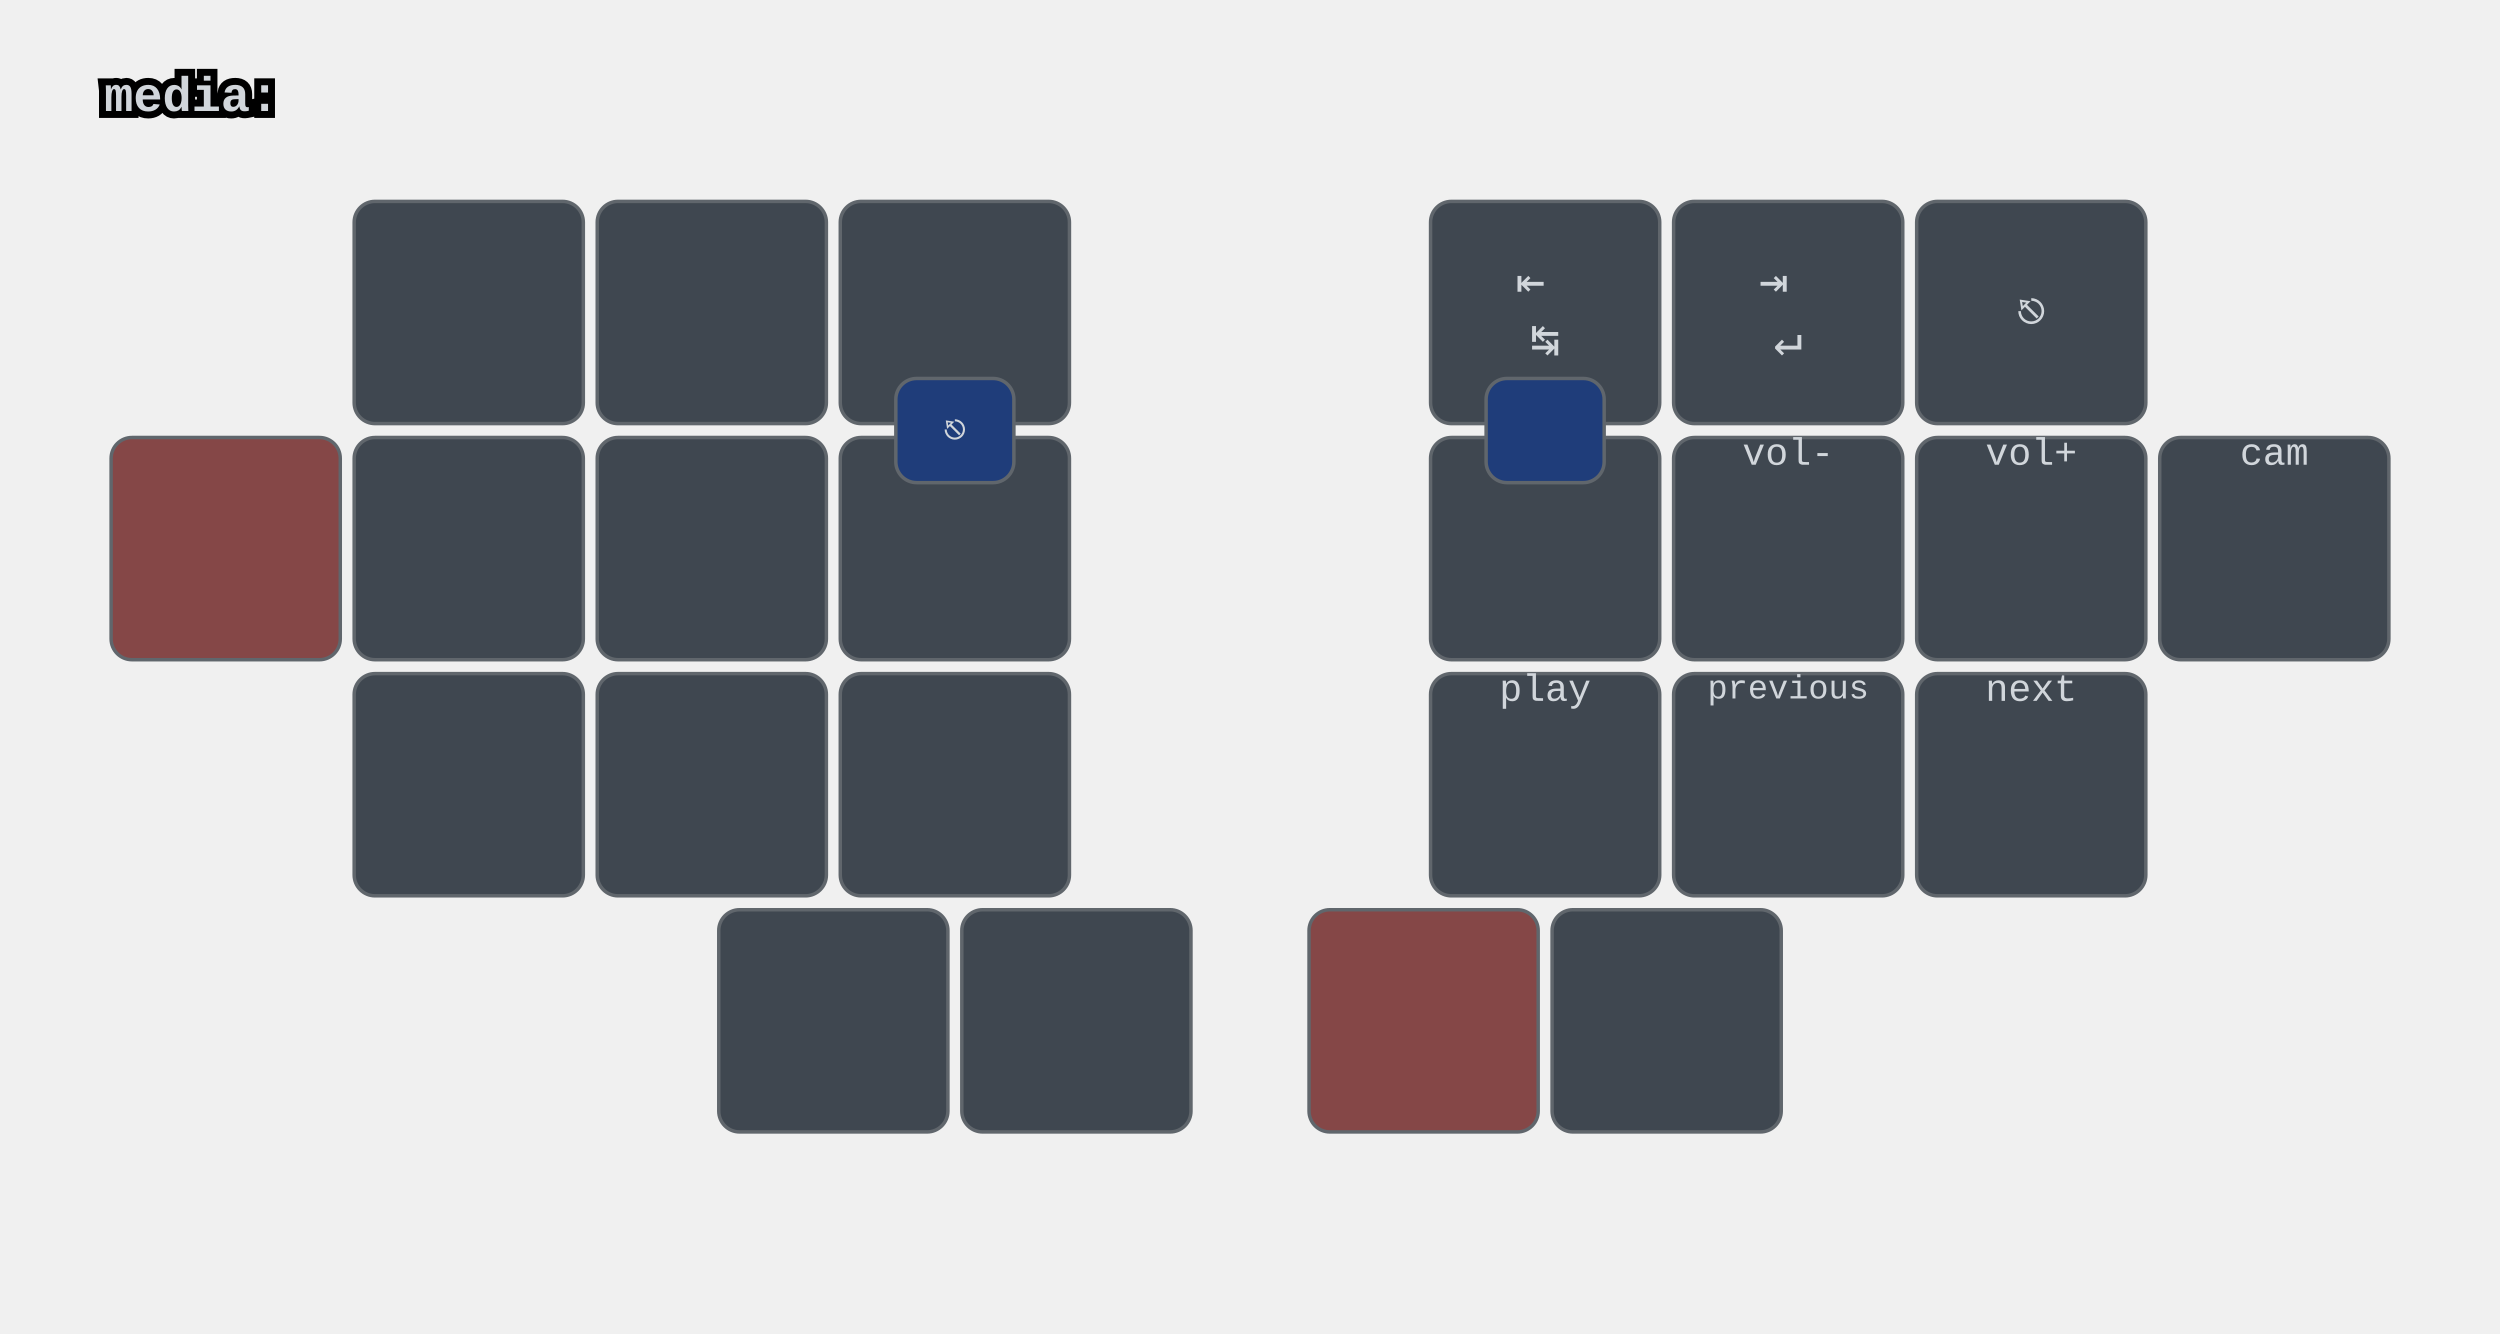
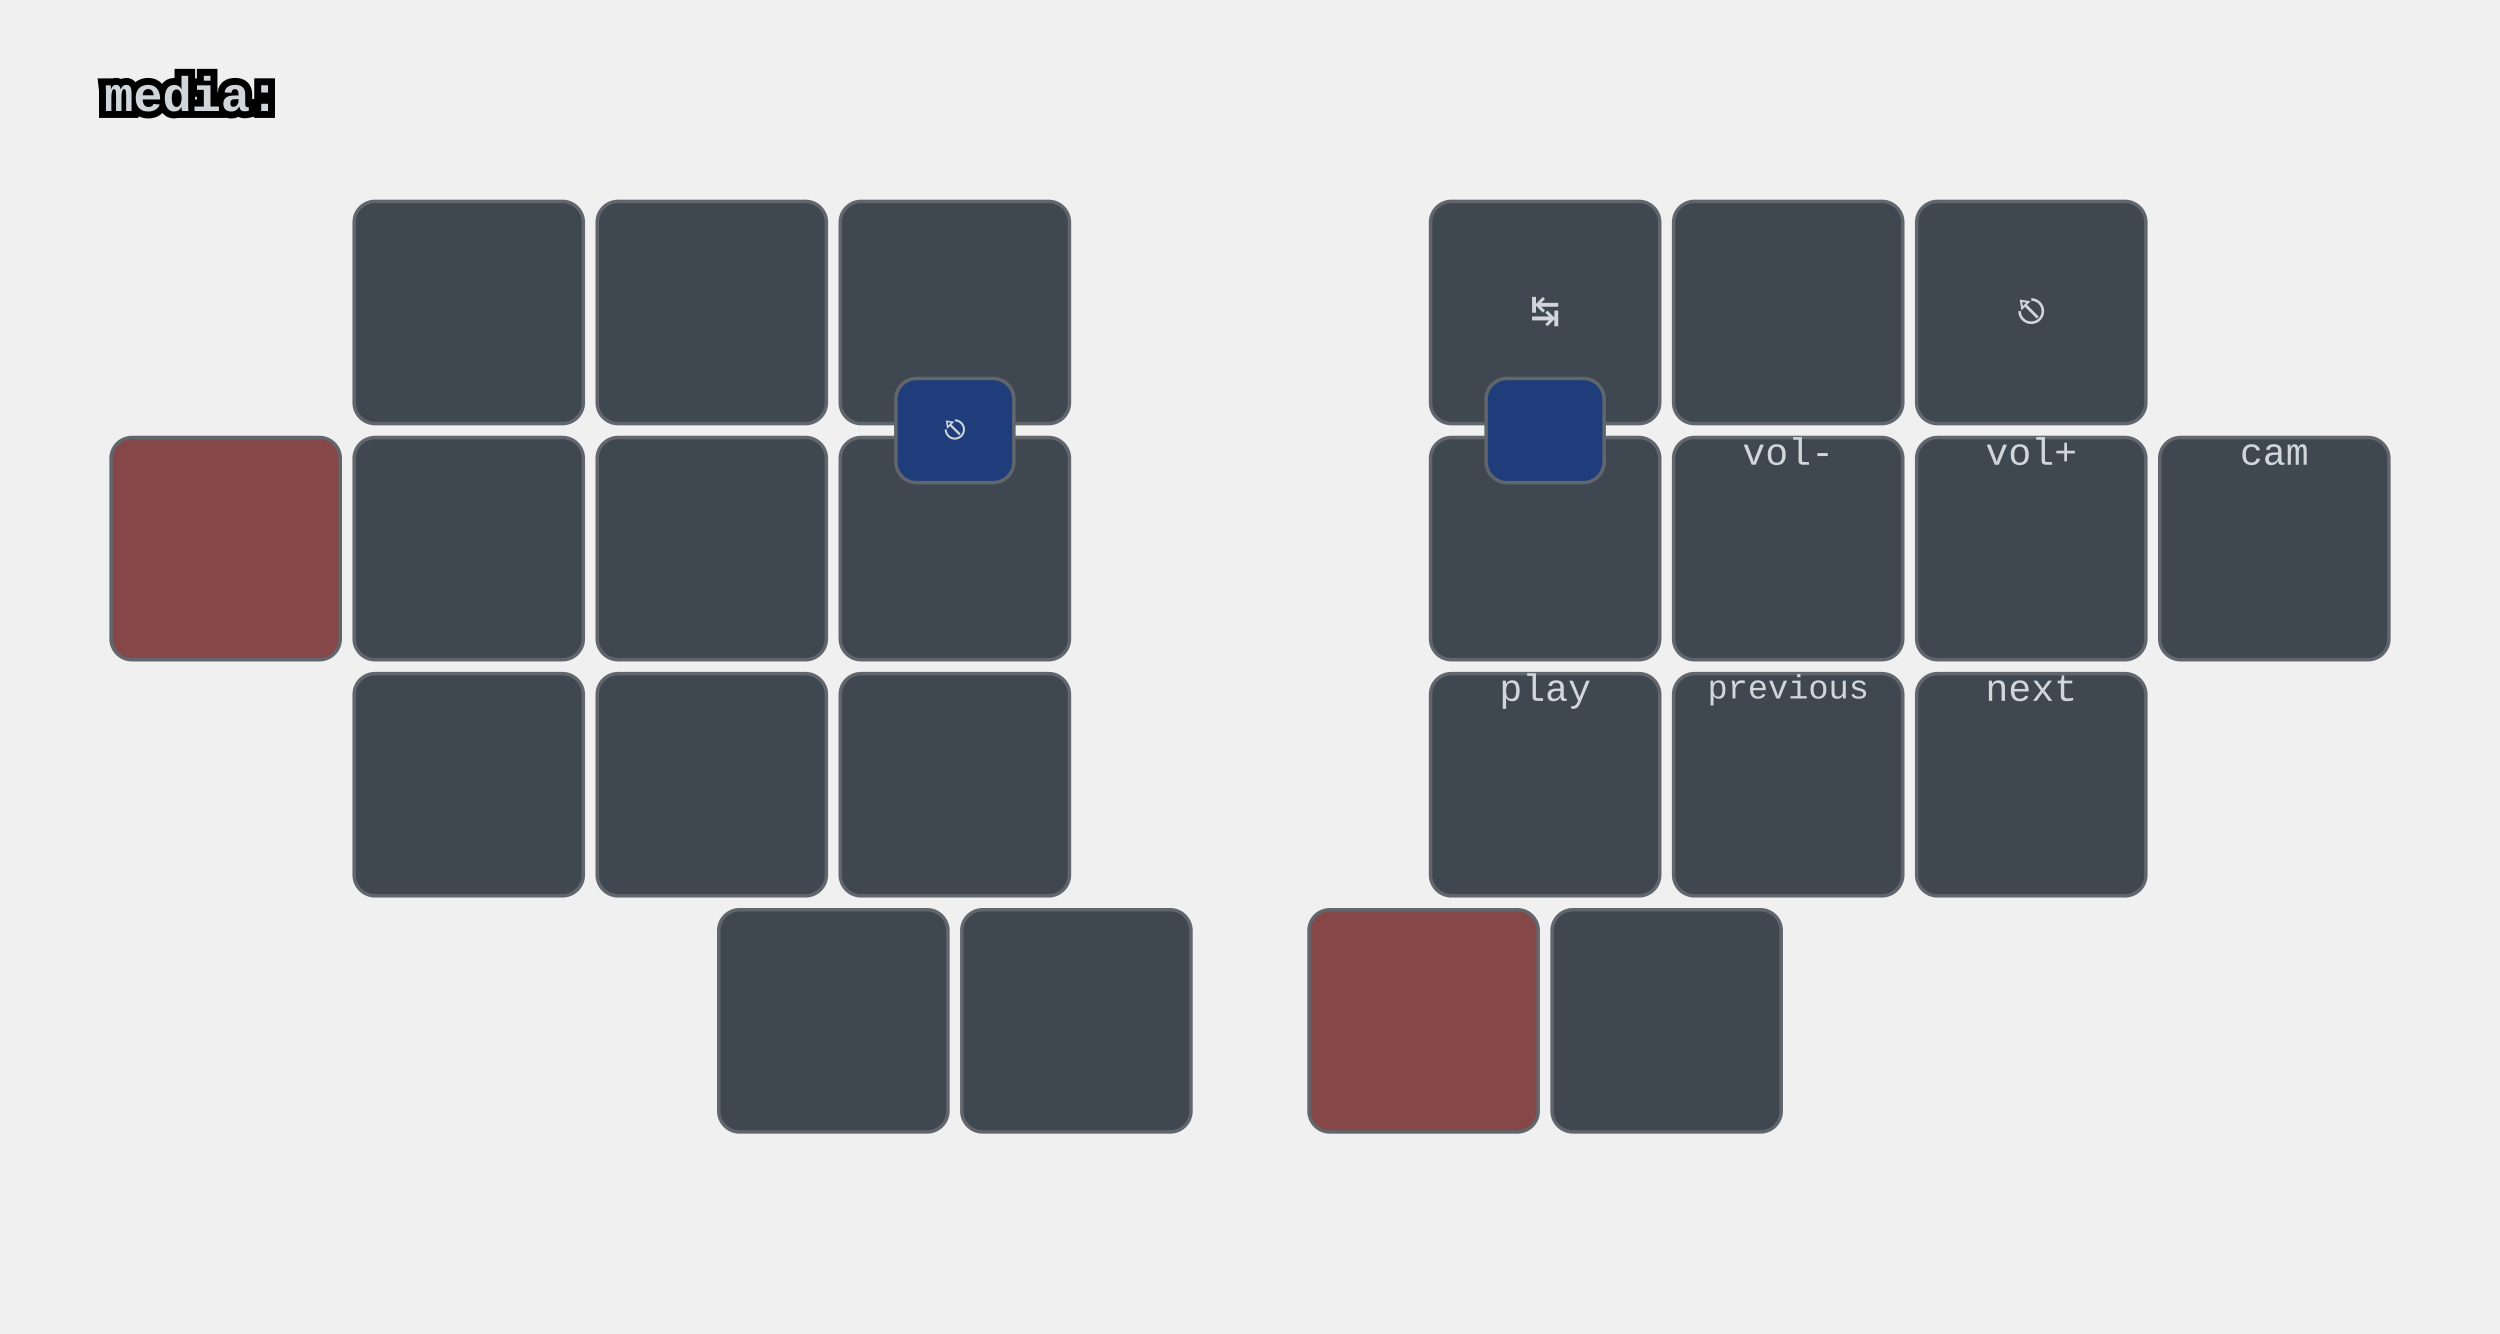
<svg xmlns="http://www.w3.org/2000/svg" xmlns:xlink="http://www.w3.org/1999/xlink" width="720" height="384" viewBox="0 0 720 384" class="keymap">
  <defs>/* start glyphs */
<svg id="mdi:apple-keyboard-command">
      <svg id="mdi-apple-keyboard-command" viewBox="0 0 24 24">
        <path d="M6,2A4,4 0 0,1 10,6V8H14V6A4,4 0 0,1 18,2A4,4 0 0,1 22,6A4,4 0 0,1 18,10H16V14H18A4,4 0 0,1 22,18A4,4 0 0,1 18,22A4,4 0 0,1 14,18V16H10V18A4,4 0 0,1 6,22A4,4 0 0,1 2,18A4,4 0 0,1 6,14H8V10H6A4,4 0 0,1 2,6A4,4 0 0,1 6,2M16,18A2,2 0 0,0 18,20A2,2 0 0,0 20,18A2,2 0 0,0 18,16H16V18M14,10H10V14H14V10M6,16A2,2 0 0,0 4,18A2,2 0 0,0 6,20A2,2 0 0,0 8,18V16H6M8,6A2,2 0 0,0 6,4A2,2 0 0,0 4,6A2,2 0 0,0 6,8H8V6M18,8A2,2 0 0,0 20,6A2,2 0 0,0 18,4A2,2 0 0,0 16,6V8H18Z" />
      </svg>
    </svg>
    <svg id="mdi:apple-keyboard-control">
      <svg id="mdi-apple-keyboard-control" viewBox="0 0 24 24">
        <path d="M19.78,11.78L18.36,13.19L12,6.83L5.64,13.19L4.22,11.78L12,4L19.78,11.78Z" />
      </svg>
    </svg>
    <svg id="mdi:apple-keyboard-option">
      <svg id="mdi-apple-keyboard-option" viewBox="0 0 24 24">
        <path d="M3,4H9.11L16.15,18H21V20H14.88L7.84,6H3V4M14,4H21V6H14V4Z" />
      </svg>
    </svg>
    <svg id="mdi:apple-keyboard-shift">
      <svg id="mdi-apple-keyboard-shift" viewBox="0 0 24 24">
        <path d="M15,18V12H17.17L12,6.83L6.83,12H9V18H15M12,4L22,14H17V20H7V14H2L12,4Z" />
      </svg>
    </svg>
    <svg id="mdi:arrow-down">
      <svg id="mdi-arrow-down" viewBox="0 0 24 24">
        <path d="M11,4H13V16L18.5,10.5L19.92,11.92L12,19.84L4.08,11.92L5.5,10.5L11,16V4Z" />
      </svg>
    </svg>
    <svg id="mdi:arrow-down-bold-outline">
      <svg id="mdi-arrow-down-bold-outline" viewBox="0 0 24 24">
        <path d="M22,11L12,21L2,11H8V3H16V11H22M12,18L17,13H14V5H10V13H7L12,18Z" />
      </svg>
    </svg>
    <svg id="mdi:arrow-left">
      <svg id="mdi-arrow-left" viewBox="0 0 24 24">
        <path d="M20,11V13H8L13.5,18.5L12.08,19.92L4.16,12L12.08,4.08L13.5,5.5L8,11H20Z" />
      </svg>
    </svg>
    <svg id="mdi:arrow-right">
      <svg id="mdi-arrow-right" viewBox="0 0 24 24">
        <path d="M4,11V13H16L10.5,18.5L11.92,19.92L19.84,12L11.92,4.08L10.5,5.5L16,11H4Z" />
      </svg>
    </svg>
    <svg id="mdi:arrow-up">
      <svg id="mdi-arrow-up" viewBox="0 0 24 24">
        <path d="M13,20H11V8L5.5,13.5L4.08,12.08L12,4.16L19.92,12.08L18.5,13.5L13,8V20Z" />
      </svg>
    </svg>
    <svg id="mdi:arrow-up-bold-outline">
      <svg id="mdi-arrow-up-bold-outline" viewBox="0 0 24 24">
        <path d="M16,13V21H8V13H2L12,3L22,13H16M7,11H10V19H14V11H17L12,6L7,11Z" />
      </svg>
    </svg>
    <svg id="mdi:backspace-outline">
      <svg id="mdi-backspace-outline" viewBox="0 0 24 24">
        <path d="M19,15.59L17.59,17L14,13.41L10.41,17L9,15.59L12.59,12L9,8.41L10.41,7L14,10.59L17.59,7L19,8.41L15.41,12L19,15.59M22,3A2,2 0 0,1 24,5V19A2,2 0 0,1 22,21H7C6.31,21 5.77,20.64 5.41,20.11L0,12L5.41,3.88C5.77,3.35 6.31,3 7,3H22M22,5H7L2.28,12L7,19H22V5Z" />
      </svg>
    </svg>
    <svg id="mdi:backspace-reverse-outline">
      <svg id="mdi-backspace-reverse-outline" viewBox="0 0 24 24">
        <path d="M5,15.59L6.41,17L10,13.41L13.59,17L15,15.59L11.41,12L15,8.41L13.59,7L10,10.59L6.41,7L5,8.41L8.59,12L5,15.59M2,3A2,2 0 0,0 0,5V19A2,2 0 0,0 2,21H17C17.69,21 18.23,20.64 18.59,20.11L24,12L18.59,3.88C18.23,3.35 17.69,3 17,3H2M2,5H17L21.72,12L17,19H2V5Z" />
      </svg>
    </svg>
    <svg id="mdi:bluetooth">
      <svg id="mdi-bluetooth" viewBox="0 0 24 24">
        <path d="M14.88,16.29L13,18.17V14.41M13,5.83L14.88,7.71L13,9.58M17.71,7.71L12,2H11V9.58L6.41,5L5,6.41L10.59,12L5,17.58L6.41,19L11,14.41V22H12L17.71,16.29L13.41,12L17.71,7.71Z" />
      </svg>
    </svg>
    <svg id="mdi:bluetooth-off">
      <svg id="mdi-bluetooth-off" viewBox="0 0 24 24">
        <path d="M13,5.83L14.88,7.71L13.28,9.31L14.69,10.72L17.71,7.7L12,2H11V7.03L13,9.03M5.41,4L4,5.41L10.59,12L5,17.59L6.41,19L11,14.41V22H12L16.29,17.71L18.59,20L20,18.59M13,18.17V14.41L14.88,16.29" />
      </svg>
    </svg>
    <svg id="mdi:bug">
      <svg id="mdi-bug" viewBox="0 0 24 24">
        <path d="M14,12H10V10H14M14,16H10V14H14M20,8H17.19C16.74,7.22 16.12,6.55 15.37,6.04L17,4.41L15.59,3L13.42,5.17C12.96,5.06 12.5,5 12,5C11.5,5 11.04,5.06 10.59,5.17L8.41,3L7,4.41L8.62,6.04C7.88,6.55 7.26,7.22 6.81,8H4V10H6.09C6.04,10.33 6,10.66 6,11V12H4V14H6V15C6,15.34 6.04,15.67 6.09,16H4V18H6.81C7.85,19.79 9.78,21 12,21C14.22,21 16.15,19.79 17.19,18H20V16H17.91C17.96,15.67 18,15.34 18,15V14H20V12H18V11C18,10.66 17.96,10.33 17.91,10H20V8Z" />
      </svg>
    </svg>
    <svg id="mdi:camera">
      <svg id="mdi-camera" viewBox="0 0 24 24">
        <path d="M4,4H7L9,2H15L17,4H20A2,2 0 0,1 22,6V18A2,2 0 0,1 20,20H4A2,2 0 0,1 2,18V6A2,2 0 0,1 4,4M12,7A5,5 0 0,0 7,12A5,5 0 0,0 12,17A5,5 0 0,0 17,12A5,5 0 0,0 12,7M12,9A3,3 0 0,1 15,12A3,3 0 0,1 12,15A3,3 0 0,1 9,12A3,3 0 0,1 12,9Z" />
      </svg>
    </svg>
    <svg id="mdi:close">
      <svg id="mdi-close" viewBox="0 0 24 24">
        <path d="M19,6.41L17.59,5L12,10.59L6.41,5L5,6.41L10.59,12L5,17.59L6.41,19L12,13.41L17.59,19L19,17.59L13.41,12L19,6.41Z" />
      </svg>
    </svg>
    <svg id="mdi:console">
      <svg id="mdi-console" viewBox="0 0 24 24">
        <path d="M20,19V7H4V19H20M20,3A2,2 0 0,1 22,5V19A2,2 0 0,1 20,21H4A2,2 0 0,1 2,19V5C2,3.89 2.9,3 4,3H20M13,17V15H18V17H13M9.58,13L5.57,9H8.4L11.7,12.3C12.09,12.69 12.09,13.33 11.7,13.72L8.42,17H5.59L9.58,13Z" />
      </svg>
    </svg>
    <svg id="mdi:debug-step-into">
      <svg id="mdi-debug-step-into" viewBox="0 0 24 24">
        <path d="M12,22A2,2 0 0,1 10,20A2,2 0 0,1 12,18A2,2 0 0,1 14,20A2,2 0 0,1 12,22M13,2V13L17.5,8.5L18.92,9.92L12,16.84L5.08,9.92L6.5,8.5L11,13V2H13Z" />
      </svg>
    </svg>
    <svg id="mdi:debug-step-out">
      <svg id="mdi-debug-step-out" viewBox="0 0 24 24">
        <path d="M12,22A2,2 0 0,1 10,20A2,2 0 0,1 12,18A2,2 0 0,1 14,20A2,2 0 0,1 12,22M13,16H11V6L6.5,10.5L5.08,9.08L12,2.16L18.92,9.08L17.5,10.5L13,6V16Z" />
      </svg>
    </svg>
    <svg id="mdi:debug-step-over">
      <svg id="mdi-debug-step-over" viewBox="0 0 24 24">
        <path d="M12,14A2,2 0 0,1 14,16A2,2 0 0,1 12,18A2,2 0 0,1 10,16A2,2 0 0,1 12,14M23.46,8.86L21.87,15.75L15,14.16L18.8,11.78C17.39,9.5 14.87,8 12,8C8.05,8 4.77,10.86 4.12,14.63L2.15,14.28C2.96,9.58 7.06,6 12,6C15.58,6 18.73,7.89 20.5,10.72L23.46,8.86Z" />
      </svg>
    </svg>
    <svg id="mdi:delete">
      <svg id="mdi-delete" viewBox="0 0 24 24">
        <path d="M19,4H15.5L14.5,3H9.5L8.5,4H5V6H19M6,19A2,2 0 0,0 8,21H16A2,2 0 0,0 18,19V7H6V19Z" />
      </svg>
    </svg>
    <svg id="mdi:desktop-classic">
      <svg id="mdi-desktop-classic" viewBox="0 0 24 24">
        <path d="M6,2C4.89,2 4,2.89 4,4V12C4,13.11 4.89,14 6,14H18C19.11,14 20,13.11 20,12V4C20,2.89 19.11,2 18,2H6M6,4H18V12H6V4M4,15C2.89,15 2,15.89 2,17V20C2,21.11 2.89,22 4,22H20C21.11,22 22,21.11 22,20V17C22,15.89 21.11,15 20,15H4M8,17H20V20H8V17M9,17.75V19.25H13V17.75H9M15,17.75V19.25H19V17.75H15Z" />
      </svg>
    </svg>
    <svg id="mdi:emoticon-happy-outline">
      <svg id="mdi-emoticon-happy-outline" viewBox="0 0 24 24">
        <path d="M20,12A8,8 0 0,0 12,4A8,8 0 0,0 4,12A8,8 0 0,0 12,20A8,8 0 0,0 20,12M22,12A10,10 0 0,1 12,22A10,10 0 0,1 2,12A10,10 0 0,1 12,2A10,10 0 0,1 22,12M10,9.5C10,10.3 9.3,11 8.5,11C7.7,11 7,10.3 7,9.5C7,8.7 7.7,8 8.5,8C9.3,8 10,8.7 10,9.5M17,9.5C17,10.3 16.3,11 15.5,11C14.7,11 14,10.3 14,9.5C14,8.7 14.7,8 15.5,8C16.3,8 17,8.7 17,9.5M12,17.23C10.25,17.23 8.71,16.5 7.81,15.42L9.23,14C9.68,14.72 10.75,15.23 12,15.23C13.25,15.23 14.32,14.72 14.77,14L16.19,15.42C15.29,16.5 13.75,17.23 12,17.23Z" />
      </svg>
    </svg>
    <svg id="mdi:file-tree">
      <svg id="mdi-file-tree" viewBox="0 0 24 24">
        <path d="M3,3H9V7H3V3M15,10H21V14H15V10M15,17H21V21H15V17M13,13H7V18H13V20H7L5,20V9H7V11H13V13Z" />
      </svg>
    </svg>
    <svg id="mdi:flash">
      <svg id="mdi-flash" viewBox="0 0 24 24">
        <path d="M7,2V13H10V22L17,10H13L17,2H7Z" />
      </svg>
    </svg>
    <svg id="mdi:folder-open">
      <svg id="mdi-folder-open" viewBox="0 0 24 24">
        <path d="M19,20H4C2.89,20 2,19.1 2,18V6C2,4.89 2.89,4 4,4H10L12,6H19A2,2 0 0,1 21,8H21L4,8V18L6.14,10H23.21L20.93,18.5C20.7,19.37 19.92,20 19,20Z" />
      </svg>
    </svg>
    <svg id="mdi:format-horizontal-align-left">
      <svg id="mdi-format-horizontal-align-left" viewBox="0 0 24 24">
        <path d="M11,16V13H21V11H11V8L7,12L11,16M3,20H5V4H3V20Z" />
      </svg>
    </svg>
    <svg id="mdi:format-horizontal-align-right">
      <svg id="mdi-format-horizontal-align-right" viewBox="0 0 24 24">
        <path d="M13,8V11H3V13H13V16L17,12L13,8M19,20H21V4H19V20Z" />
      </svg>
    </svg>
    <svg id="mdi:format-letter-case">
      <svg id="mdi-format-letter-case" viewBox="0 0 24 24">
        <path d="M20.06,18C20,17.83 19.91,17.54 19.86,17.11C19.19,17.81 18.38,18.16 17.45,18.16C16.62,18.16 15.93,17.92 15.4,17.45C14.87,17 14.6,16.39 14.6,15.66C14.6,14.78 14.93,14.1 15.6,13.61C16.27,13.12 17.21,12.88 18.43,12.88H19.83V12.24C19.83,11.75 19.68,11.36 19.38,11.07C19.08,10.78 18.63,10.64 18.05,10.64C17.53,10.64 17.1,10.76 16.75,11C16.4,11.25 16.23,11.54 16.23,11.89H14.77C14.77,11.46 14.92,11.05 15.22,10.65C15.5,10.25 15.93,9.94 16.44,9.71C16.95,9.5 17.5,9.36 18.13,9.36C19.11,9.36 19.87,9.6 20.42,10.09C20.97,10.58 21.26,11.25 21.28,12.11V16C21.28,16.8 21.38,17.42 21.58,17.88V18H20.06M17.66,16.88C18.11,16.88 18.54,16.77 18.95,16.56C19.35,16.35 19.65,16.07 19.83,15.73V14.16H18.7C16.93,14.16 16.04,14.63 16.04,15.57C16.04,16 16.19,16.3 16.5,16.53C16.8,16.76 17.18,16.88 17.66,16.88M5.46,13.71H9.53L7.5,8.29L5.46,13.71M6.64,6H8.36L13.07,18H11.14L10.17,15.43H4.82L3.86,18H1.93L6.64,6Z" />
      </svg>
    </svg>
    <svg id="mdi:keyboard-return">
      <svg id="mdi-keyboard-return" viewBox="0 0 24 24">
        <path d="M19,7V11H5.83L9.41,7.41L8,6L2,12L8,18L9.41,16.58L5.83,13H21V7H19Z" />
      </svg>
    </svg>
    <svg id="mdi:keyboard-space">
      <svg id="mdi-keyboard-space" viewBox="0 0 24 24">
        <path d="M3 15H5V19H19V15H21V19C21 20.1 20.1 21 19 21H5C3.9 21 3 20.1 3 19V15Z" />
      </svg>
    </svg>
    <svg id="mdi:lock">
      <svg id="mdi-lock" viewBox="0 0 24 24">
        <path d="M12,17A2,2 0 0,0 14,15C14,13.89 13.1,13 12,13A2,2 0 0,0 10,15A2,2 0 0,0 12,17M18,8A2,2 0 0,1 20,10V20A2,2 0 0,1 18,22H6A2,2 0 0,1 4,20V10C4,8.89 4.9,8 6,8H7V6A5,5 0 0,1 12,1A5,5 0 0,1 17,6V8H18M12,3A3,3 0 0,0 9,6V8H15V6A3,3 0 0,0 12,3Z" />
      </svg>
    </svg>
    <svg id="mdi:microphone">
      <svg id="mdi-microphone" viewBox="0 0 24 24">
        <path d="M12,2A3,3 0 0,1 15,5V11A3,3 0 0,1 12,14A3,3 0 0,1 9,11V5A3,3 0 0,1 12,2M19,11C19,14.53 16.39,17.44 13,17.93V21H11V17.93C7.61,17.44 5,14.53 5,11H7A5,5 0 0,0 12,16A5,5 0 0,0 17,11H19Z" />
      </svg>
    </svg>
    <svg id="mdi:microsoft-visual-studio-code">
      <svg id="mdi-microsoft-visual-studio-code" viewBox="0 0 24 24">
        <path d="M17,16.47V7.39L11,11.93M2.22,9.19C1.92,8.87 1.91,8.37 2.2,8.04L3.4,6.93C3.6,6.75 4.09,6.67 4.45,6.93L7.87,9.54L15.8,2.29C16.12,1.97 16.67,1.84 17.3,2.17L21.3,4.08C21.66,4.29 22,4.62 22,5.23V18.73C22,19.13 21.71,19.56 21.4,19.73L17,21.83C16.68,21.96 16.08,21.84 15.87,21.63L7.85,14.33L4.45,16.93C4.07,17.19 3.6,17.12 3.4,16.93L2.2,15.83C1.88,15.5 1.92,14.96 2.25,14.63L5.25,11.93" />
      </svg>
    </svg>
    <svg id="mdi:play-pause">
      <svg id="mdi-play-pause" viewBox="0 0 24 24">
        <path d="M3,5V19L11,12M13,19H16V5H13M18,5V19H21V5" />
      </svg>
    </svg>
    <svg id="mdi:power-sleep">
      <svg id="mdi-power-sleep" viewBox="0 0 24 24">
        <path d="M18.73,18C15.4,21.69 9.71,22 6,18.64C2.33,15.31 2.04,9.62 5.37,5.93C6.9,4.25 9,3.2 11.27,3C7.96,6.7 8.27,12.39 12,15.71C13.63,17.19 15.78,18 18,18C18.25,18 18.5,18 18.73,18Z" />
      </svg>
    </svg>
    <svg id="mdi:repeat">
      <svg id="mdi-repeat" viewBox="0 0 24 24">
        <path d="M17,17H7V14L3,18L7,22V19H19V13H17M7,7H17V10L21,6L17,2V5H5V11H7V7Z" />
      </svg>
    </svg>
    <svg id="mdi:skip-backward">
      <svg id="mdi-skip-backward" viewBox="0 0 24 24">
        <path d="M20,5V19L13,12M6,5V19H4V5M13,5V19L6,12" />
      </svg>
    </svg>
    <svg id="mdi:skip-forward">
      <svg id="mdi-skip-forward" viewBox="0 0 24 24">
        <path d="M4,5V19L11,12M18,5V19H20V5M11,5V19L18,12" />
      </svg>
    </svg>
    <svg id="mdi:usb-port">
      <svg id="mdi-usb-port" viewBox="0 0 24 24">
        <path d="M8 2C6.9 2 6 2.9 6 4V12H5V16L9 20V22H15V20L19 16V12H18V4C18 2.9 17.11 2 16 2M8 4H16V12H8M9 7V9H11V7M13 7V9H15V7Z" />
      </svg>
    </svg>
    <svg id="mdi:volume-high">
      <svg id="mdi-volume-high" viewBox="0 0 24 24">
        <path d="M14,3.23V5.29C16.89,6.15 19,8.83 19,12C19,15.17 16.89,17.84 14,18.7V20.77C18,19.86 21,16.28 21,12C21,7.72 18,4.14 14,3.23M16.5,12C16.5,10.23 15.5,8.71 14,7.97V16C15.5,15.29 16.5,13.76 16.5,12M3,9V15H7L12,20V4L7,9H3Z" />
      </svg>
    </svg>
    <svg id="mdi:volume-medium">
      <svg id="mdi-volume-medium" viewBox="0 0 24 24">
        <path d="M5,9V15H9L14,20V4L9,9M18.5,12C18.5,10.23 17.5,8.71 16,7.97V16C17.5,15.29 18.5,13.76 18.5,12Z" />
      </svg>
    </svg>
  </defs>/* end glyphs */
<style>/* inherit to force styles through use tags */
svg path {
    fill: inherit;
}

/* font and background color specifications */
svg.keymap {
    font-family: SFMono-Regular,Consolas,Liberation Mono,Menlo,monospace;
    font-size: 14px;
    font-kerning: normal;
    text-rendering: optimizeLegibility;
    fill: #24292e;
}

/* default key styling */
rect.key {
    fill: #f6f8fa;
}

rect.key, rect.combo {
    stroke: #c9cccf;
    stroke-width: 1;
}

/* default key side styling, only used is draw_key_sides is set */
rect.side {
    filter: brightness(90%);
}

/* color accent for combo boxes */
rect.combo, rect.combo-separate {
    fill: #cdf;
}

/* color accent for held keys */
rect.held, rect.combo.held {
    fill: #fdd;
}

/* color accent for ghost (optional) keys */
rect.ghost, rect.combo.ghost {
    stroke-dasharray: 4, 4;
    stroke-width: 2;
}

text {
    text-anchor: middle;
    dominant-baseline: middle;
}

/* styling for layer labels */
text.label {
    font-weight: bold;
    text-anchor: start;
    stroke: white;
    stroke-width: 4;
    paint-order: stroke;
}

/* styling for optional footer */
text.footer {
    text-anchor: end;
    dominant-baseline: auto;
    stroke: white;
    stroke-width: 4;
    paint-order: stroke;
}

/* styling for combo tap, and key non-tap label text */
text.combo, text.hold, text.shifted, text.left, text.right {
    font-size: 11px;
}

text.hold {
    text-anchor: middle;
    dominant-baseline: auto;
}

text.shifted {
    text-anchor: middle;
    dominant-baseline: hanging;
}

text.left {
    text-anchor: start;
}

text.right {
    text-anchor: end;
}

text.layer-activator {
    text-decoration: underline;
}

/* styling for hold/shifted label text in combo box */
text.combo.hold, text.combo.shifted, text.combo.left, text.combo.right {
    font-size: 8px;
}

/* lighter symbol for transparent keys */
text.trans {
    fill: #7b7e81;
}

/* styling for combo dendrons */
path.combo {
    stroke-width: 1;
    stroke: gray;
    fill: none;
}

/* Start Tabler Icons Cleanup */
/* cannot use height/width with glyphs */
.icon-tabler &gt; path {
    fill: inherit;
    stroke: inherit;
    stroke-width: 2;
}
/* hide tabler's default box */
.icon-tabler &gt; path[stroke="none"][fill="none"] {
    visibility: hidden;
}
/* End Tabler Icons Cleanup */

svg.keymap { fill: #d1d6db; }
rect.key { fill: #3f4750; }
rect.key, rect.combo { stroke: #60666c; }
rect.combo, rect.combo-separate { fill: #1f3d7a; }
rect.held, rect.combo.held { fill: #854747; }
text.label, text.footer { stroke: black; }
text.trans { fill: #7e8184; }
path.combo { stroke: #7f7f7f; }

rect.held.alternate { fill: #ffe6f2; }</style>
  <g transform="translate(30, 0)" class="layer-media">
    <text x="0" y="28" class="label" id="media">media:</text>
    <g transform="translate(0, 56)">
      <g transform="translate(105, 34)" class="key keypos-0">
        <rect rx="6" ry="6" x="-33" y="-32" width="66" height="64" class="key" />
      </g>
      <g transform="translate(175, 34)" class="key keypos-1">
        <rect rx="6" ry="6" x="-33" y="-32" width="66" height="64" class="key" />
      </g>
      <g transform="translate(245, 34)" class="key keypos-2">
        <rect rx="6" ry="6" x="-33" y="-32" width="66" height="64" class="key" />
      </g>
      <g transform="translate(415, 34)" class="key keypos-3">
        <rect rx="6" ry="6" x="-33" y="-32" width="66" height="64" class="key" />
-         <text x="0" y="0" class="key tap">
-           <tspan x="0" dy="-0.6em">⇤</tspan>
-           <tspan x="0" dy="1.2em">↹</tspan>
-         </text>
+         <text x="0" y="0" class="key tap">↹</text>
      </g>
      <g transform="translate(485, 34)" class="key keypos-4">
        <rect rx="6" ry="6" x="-33" y="-32" width="66" height="64" class="key" />
-         <text x="0" y="0" class="key tap">
-           <tspan x="0" dy="-0.6em">⇥</tspan>
-           <tspan x="0" dy="1.2em">↵</tspan>
-         </text>
+         <use href="#mdi:keyboard-return" xlink:href="#mdi:keyboard-return" x="-7" y="-7" height="14" width="14.0" class="key tap glyph mdi:keyboard-return" />
      </g>
      <g transform="translate(555, 34)" class="key keypos-5">
        <rect rx="6" ry="6" x="-33" y="-32" width="66" height="64" class="key" />
        <text x="0" y="0" class="key tap">⎋</text>
      </g>
      <g transform="translate(35, 102)" class="key held keypos-6">
        <rect rx="6" ry="6" x="-33" y="-32" width="66" height="64" class="key held" />
      </g>
      <g transform="translate(105, 102)" class="key keypos-7">
        <rect rx="6" ry="6" x="-33" y="-32" width="66" height="64" class="key" />
        <use href="#mdi:apple-keyboard-control" xlink:href="#mdi:apple-keyboard-control" x="-7" y="-7" height="14" width="14.0" class="key tap glyph mdi:apple-keyboard-control" />
      </g>
      <g transform="translate(175, 102)" class="key keypos-8">
        <rect rx="6" ry="6" x="-33" y="-32" width="66" height="64" class="key" />
        <use href="#mdi:apple-keyboard-option" xlink:href="#mdi:apple-keyboard-option" x="-7" y="-7" height="14" width="14.0" class="key tap glyph mdi:apple-keyboard-option" />
      </g>
      <g transform="translate(245, 102)" class="key keypos-9">
        <rect rx="6" ry="6" x="-33" y="-32" width="66" height="64" class="key" />
        <use href="#mdi:apple-keyboard-shift" xlink:href="#mdi:apple-keyboard-shift" x="-7" y="-7" height="14" width="14.0" class="key tap glyph mdi:apple-keyboard-shift" />
      </g>
      <g transform="translate(415, 102)" class="key keypos-10">
        <rect rx="6" ry="6" x="-33" y="-32" width="66" height="64" class="key" />
        <use href="#mdi:microphone" xlink:href="#mdi:microphone" x="-7" y="-7" height="14" width="14.0" class="key tap glyph mdi:microphone" />
        <text x="0" y="-30" class="key shifted">mic</text>
      </g>
      <g transform="translate(485, 102)" class="key keypos-11">
        <rect rx="6" ry="6" x="-33" y="-32" width="66" height="64" class="key" />
        <use href="#mdi:volume-medium" xlink:href="#mdi:volume-medium" x="-7" y="-7" height="14" width="14.0" class="key tap glyph mdi:volume-medium" />
        <text x="0" y="-30" class="key shifted">vol-</text>
      </g>
      <g transform="translate(555, 102)" class="key keypos-12">
        <rect rx="6" ry="6" x="-33" y="-32" width="66" height="64" class="key" />
        <use href="#mdi:volume-high" xlink:href="#mdi:volume-high" x="-7" y="-7" height="14" width="14.0" class="key tap glyph mdi:volume-high" />
        <text x="0" y="-30" class="key shifted">vol+</text>
      </g>
      <g transform="translate(625, 102)" class="key keypos-13">
        <rect rx="6" ry="6" x="-33" y="-32" width="66" height="64" class="key" />
        <use href="#mdi:camera" xlink:href="#mdi:camera" x="-7" y="-7" height="14" width="14.0" class="key tap glyph mdi:camera" />
        <text x="0" y="-30" class="key shifted">cam</text>
      </g>
      <g transform="translate(105, 170)" class="key keypos-14">
        <rect rx="6" ry="6" x="-33" y="-32" width="66" height="64" class="key" />
      </g>
      <g transform="translate(175, 170)" class="key keypos-15">
        <rect rx="6" ry="6" x="-33" y="-32" width="66" height="64" class="key" />
      </g>
      <g transform="translate(245, 170)" class="key keypos-16">
        <rect rx="6" ry="6" x="-33" y="-32" width="66" height="64" class="key" />
        <use href="#mdi:apple-keyboard-command" xlink:href="#mdi:apple-keyboard-command" x="-7" y="-7" height="14" width="14.0" class="key tap glyph mdi:apple-keyboard-command" />
      </g>
      <g transform="translate(415, 170)" class="key keypos-17">
        <rect rx="6" ry="6" x="-33" y="-32" width="66" height="64" class="key" />
        <use href="#mdi:play-pause" xlink:href="#mdi:play-pause" x="-7" y="-7" height="14" width="14.0" class="key tap glyph mdi:play-pause" />
        <text x="0" y="-30" class="key shifted">play</text>
      </g>
      <g transform="translate(485, 170)" class="key keypos-18">
        <rect rx="6" ry="6" x="-33" y="-32" width="66" height="64" class="key" />
        <use href="#mdi:skip-backward" xlink:href="#mdi:skip-backward" x="-7" y="-7" height="14" width="14.0" class="key tap glyph mdi:skip-backward" />
        <text x="0" y="-30" class="key shifted">
          <tspan style="font-size: 88%">previous</tspan>
        </text>
      </g>
      <g transform="translate(555, 170)" class="key keypos-19">
        <rect rx="6" ry="6" x="-33" y="-32" width="66" height="64" class="key" />
        <use href="#mdi:skip-forward" xlink:href="#mdi:skip-forward" x="-7" y="-7" height="14" width="14.0" class="key tap glyph mdi:skip-forward" />
        <text x="0" y="-30" class="key shifted">next</text>
      </g>
      <g transform="translate(210, 238)" class="key keypos-20">
        <rect rx="6" ry="6" x="-33" y="-32" width="66" height="64" class="key" />
        <use href="#mdi:keyboard-space" xlink:href="#mdi:keyboard-space" x="-7" y="-7" height="14" width="14.0" class="key tap glyph mdi:keyboard-space" />
      </g>
      <g transform="translate(280, 238)" class="key keypos-21">
        <rect rx="6" ry="6" x="-33" y="-32" width="66" height="64" class="key" />
      </g>
      <g transform="translate(380, 238)" class="key held keypos-22">
        <rect rx="6" ry="6" x="-33" y="-32" width="66" height="64" class="key held" />
      </g>
      <g transform="translate(450, 238)" class="key keypos-23">
        <rect rx="6" ry="6" x="-33" y="-32" width="66" height="64" class="key" />
      </g>
      <g class="combo combopos-0">
        <rect rx="6" ry="6" x="228" y="53" width="34" height="30" class="combo" />
        <text x="245" y="68" class="combo tap">⎋</text>
      </g>
      <g class="combo combopos-1">
        <rect rx="6" ry="6" x="398" y="53" width="34" height="30" class="combo" />
        <use href="#mdi:backspace-outline" xlink:href="#mdi:backspace-outline" x="408" y="61" height="14" width="14.0" class="combo tap glyph mdi:backspace-outline" />
      </g>
    </g>
  </g>
</svg>
